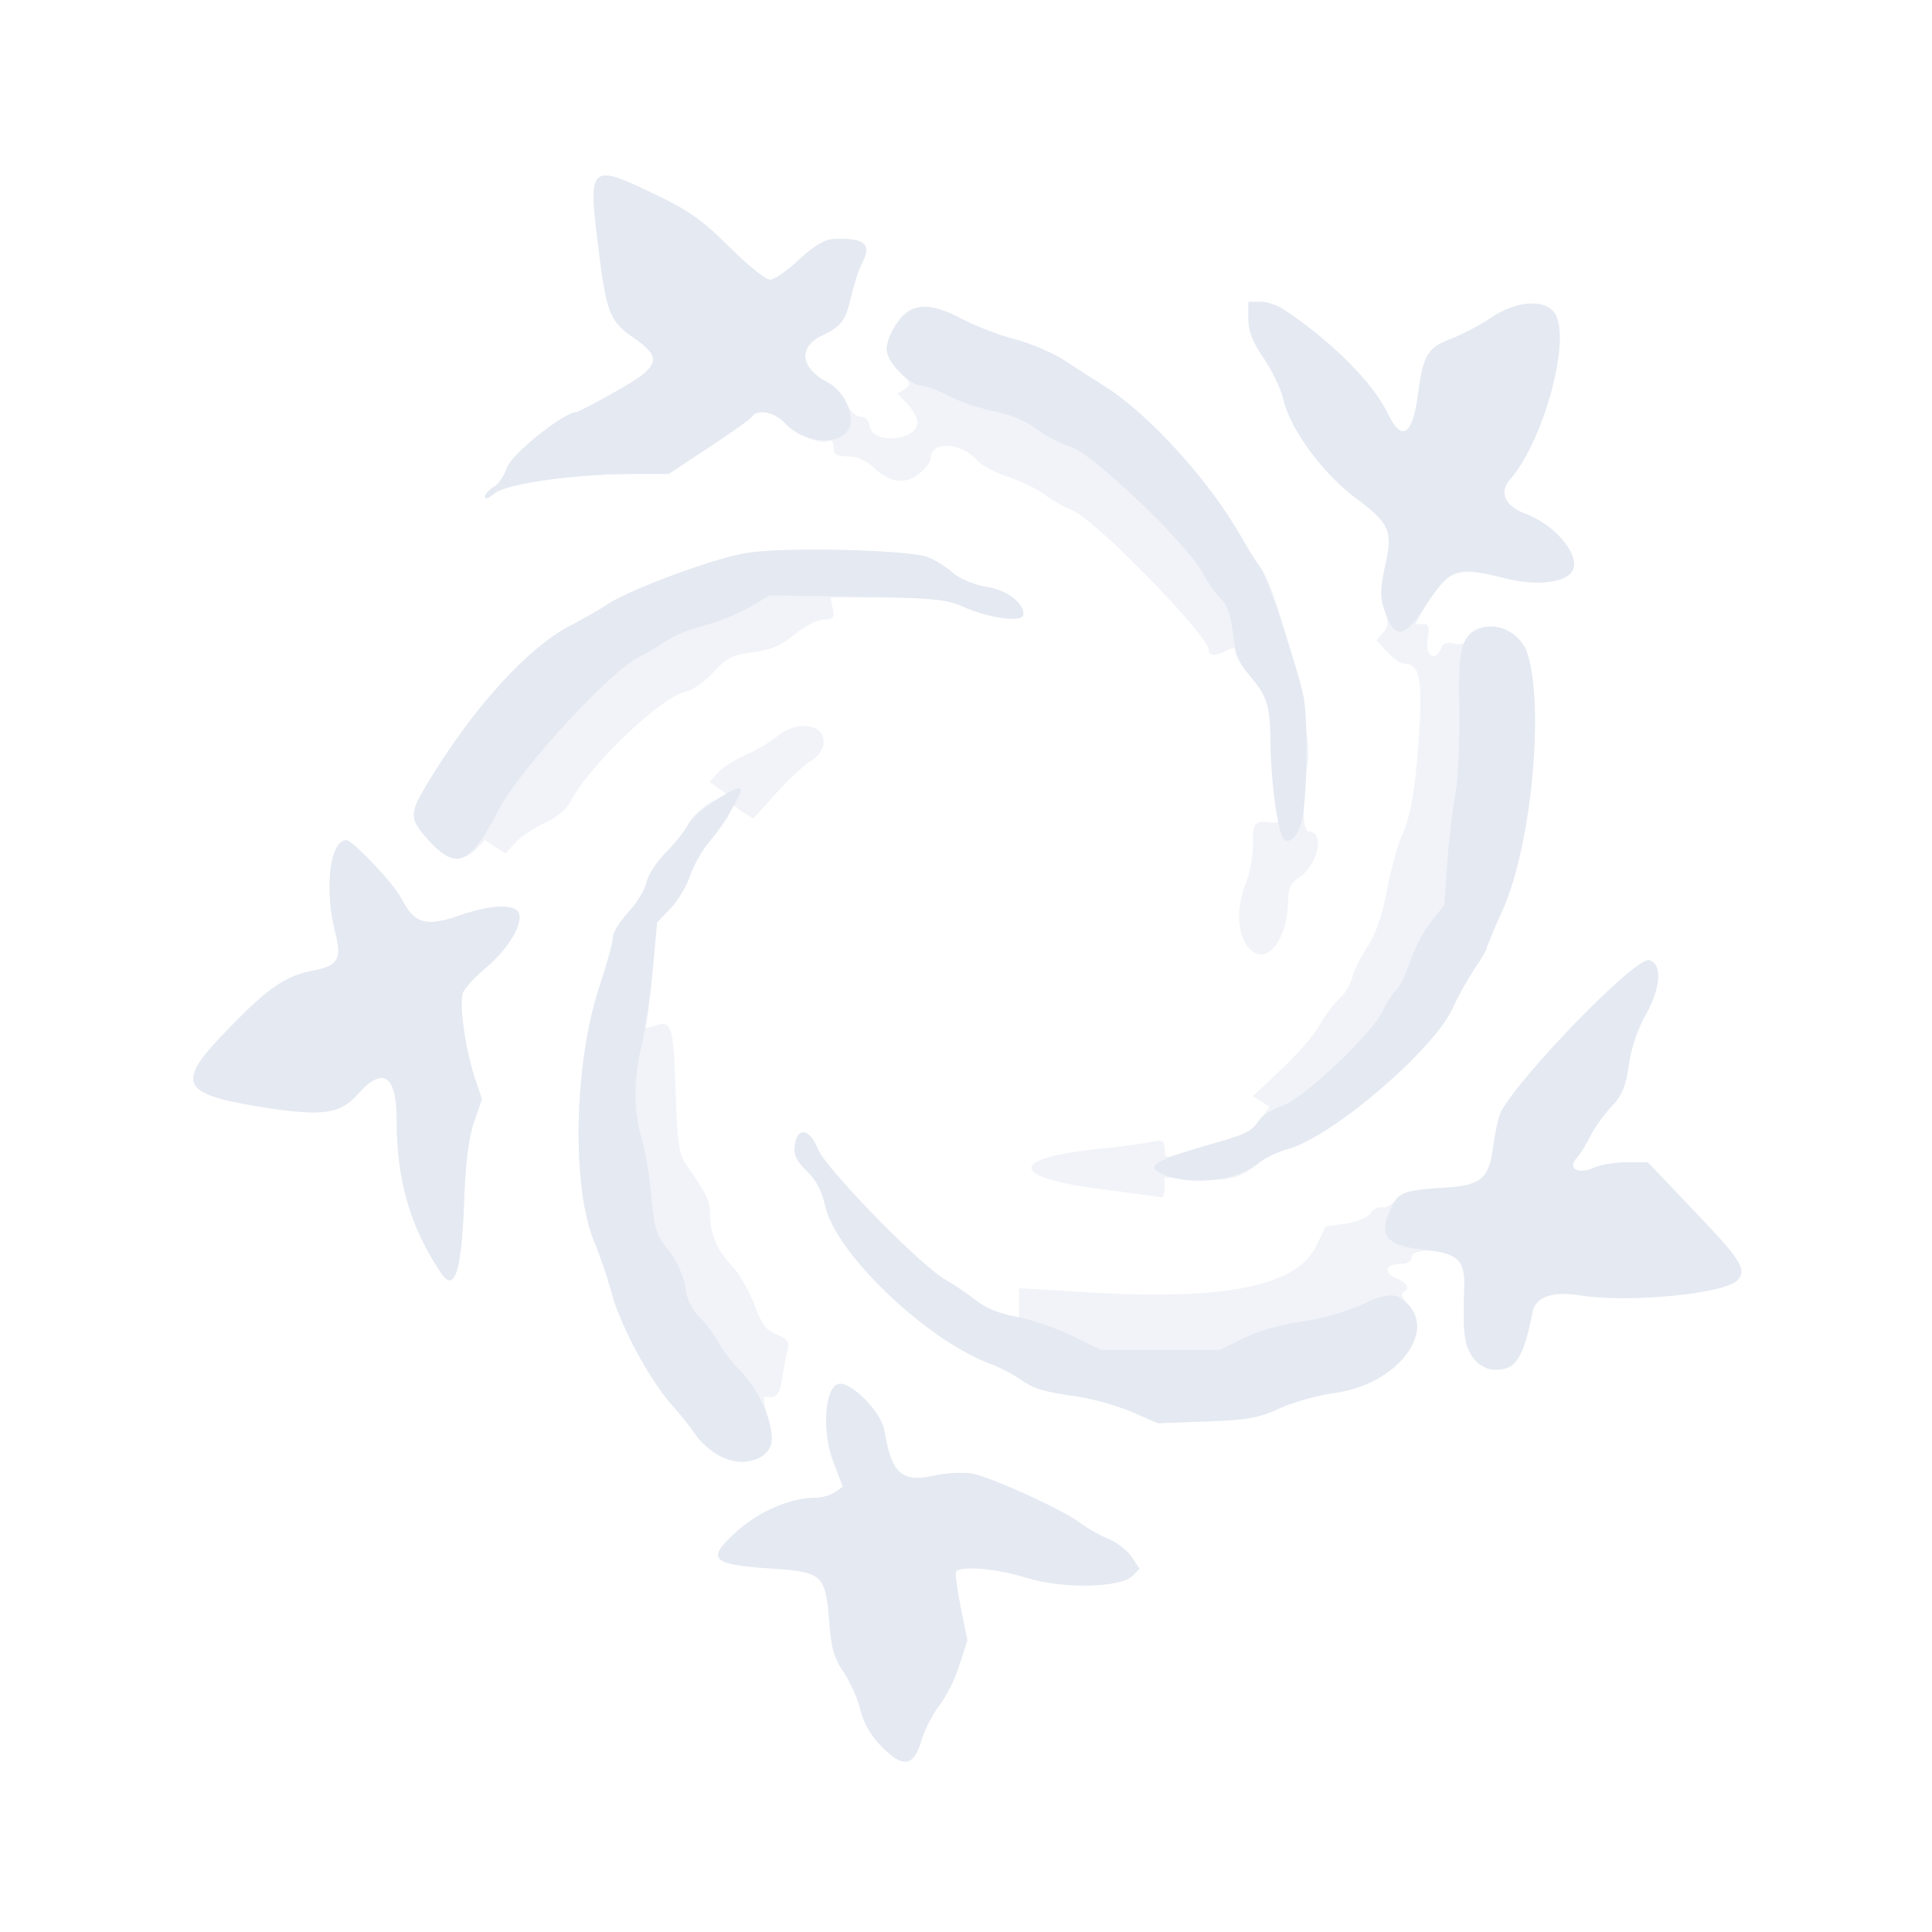
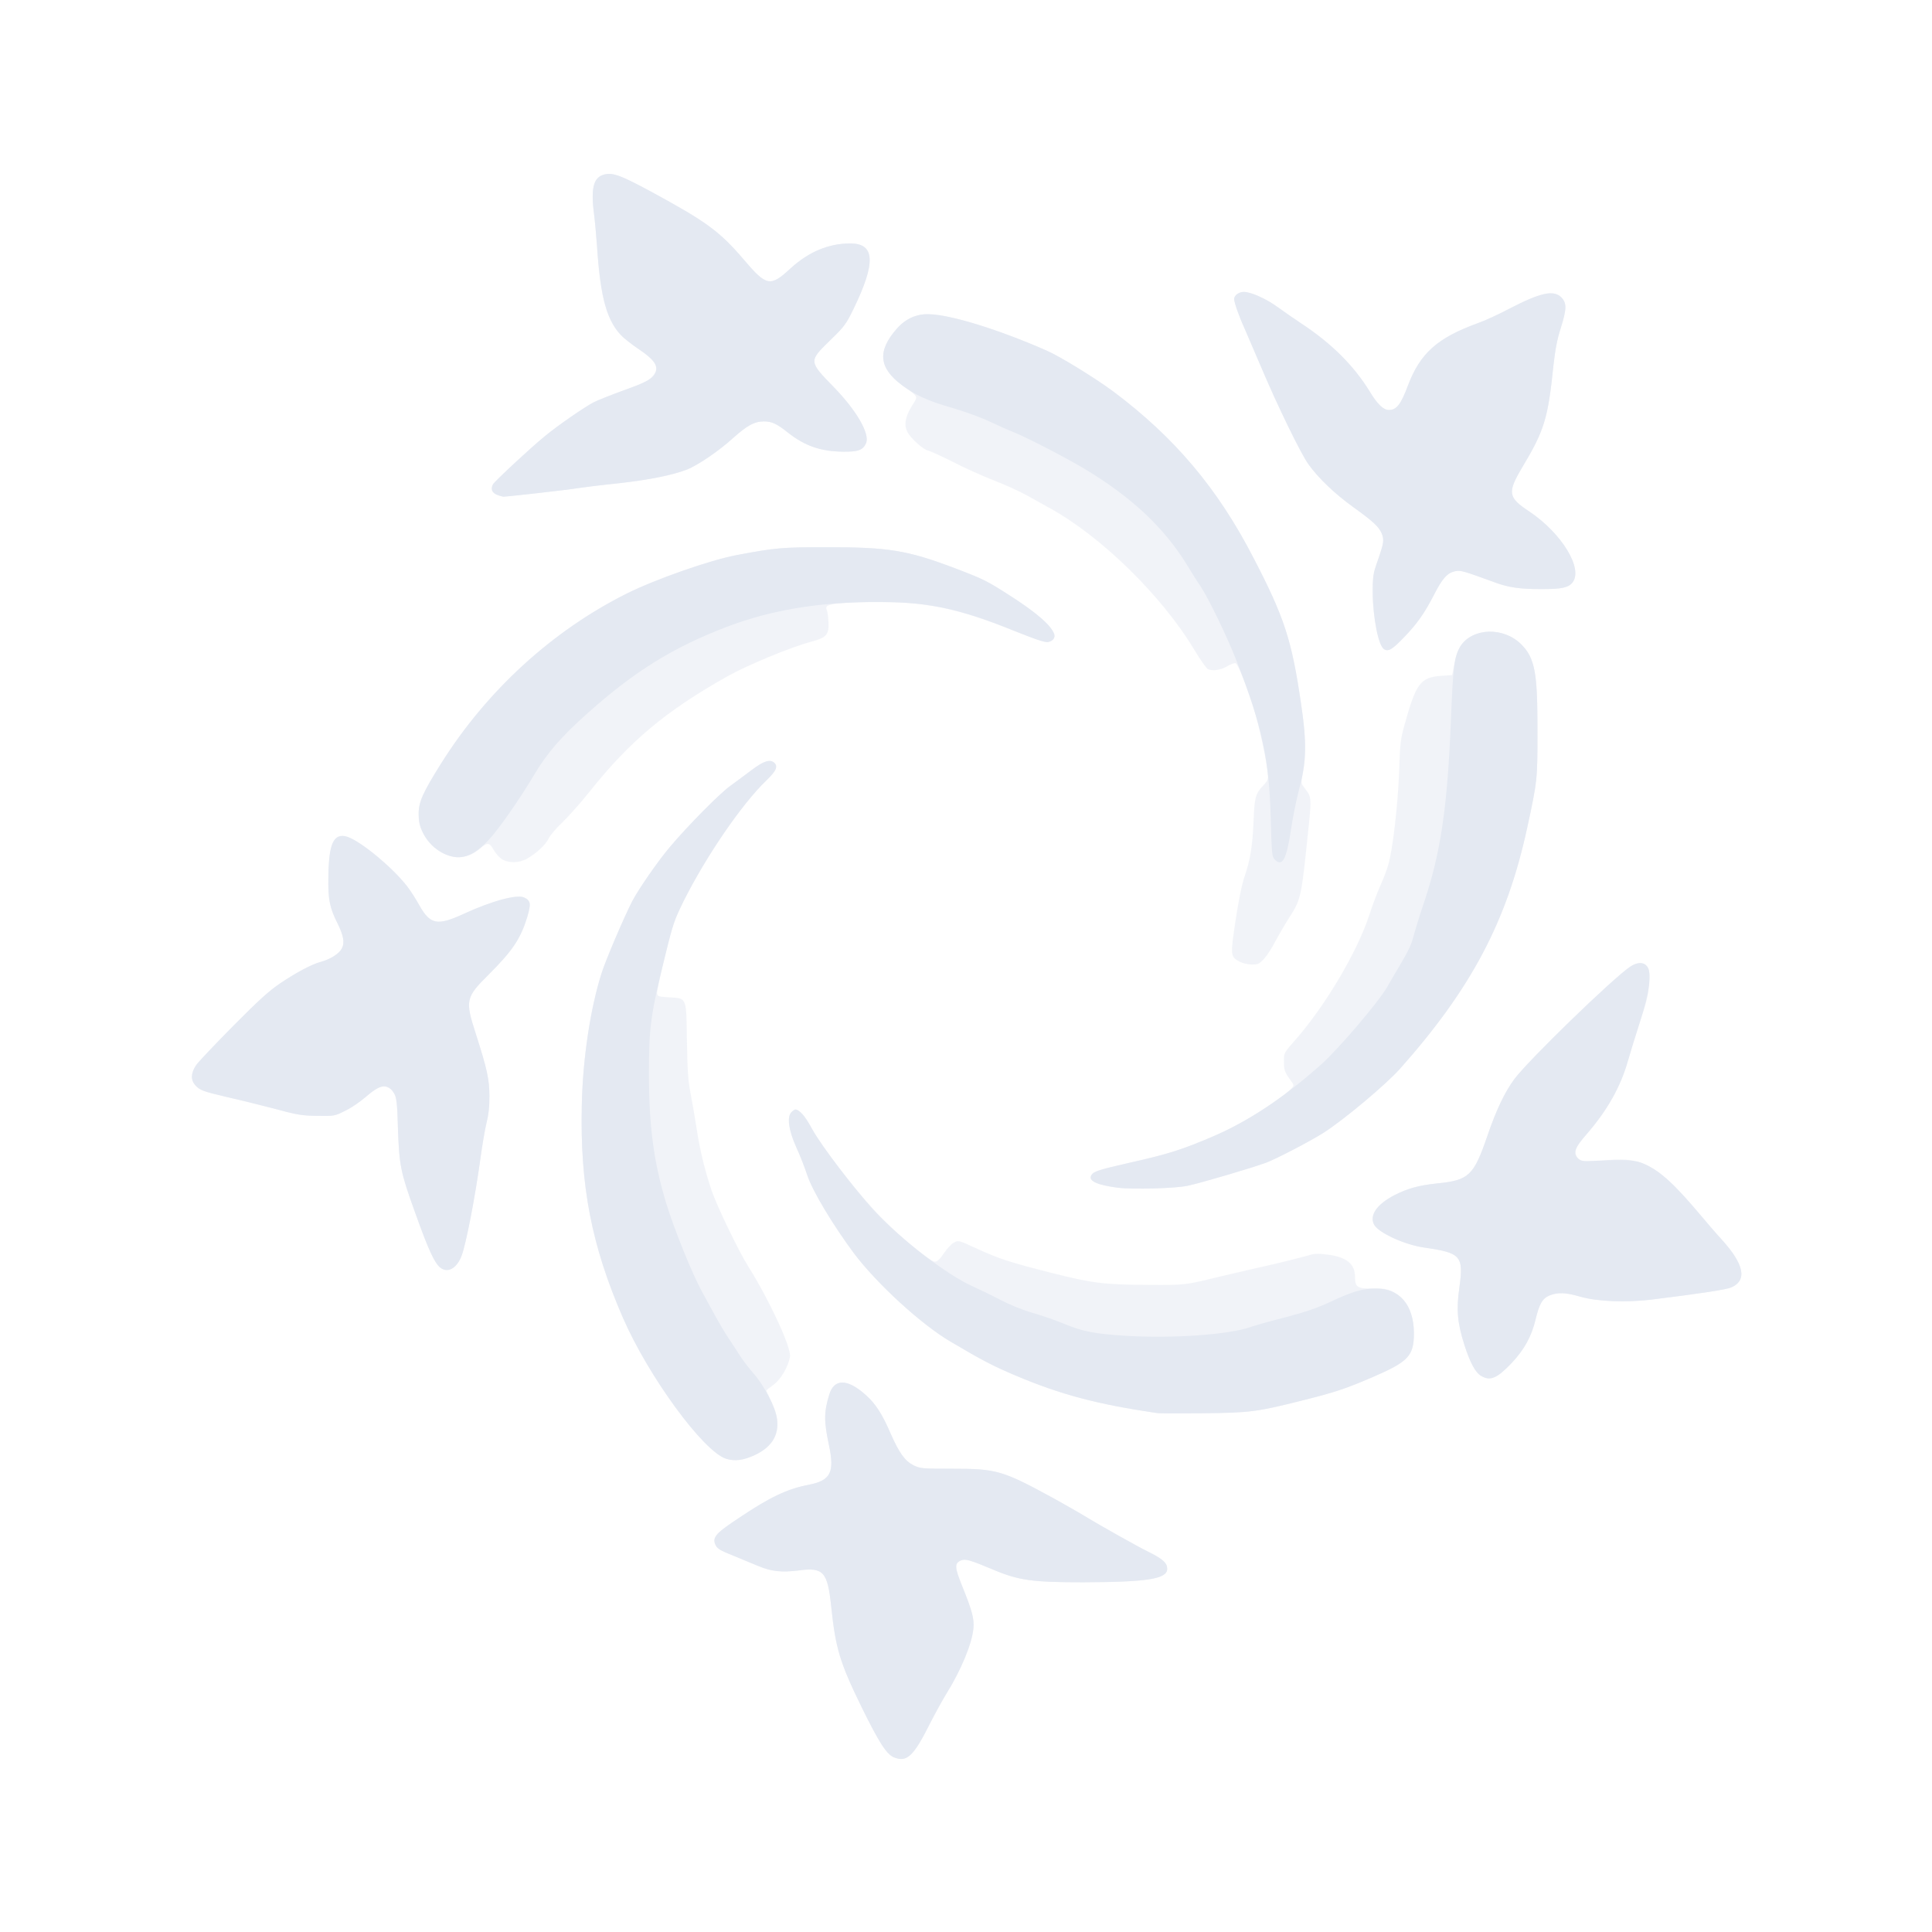
- <svg xmlns="http://www.w3.org/2000/svg" viewBox="126.1 139.6 437.8 437.8" width="320" height="320">
-   <path d="M325.8,535.3C323.4,532.9 321.8,529.9 321.1,527.2C320.6,524.8 318.9,521.0 317.4,518.7C315.1,515.3 314.4,513.0 314.0,506.7C313.1,496.3 312.5,495.8 300.5,495.0C287.2,494.1 286.1,492.9 293.0,486.7C298.2,482.0 305.3,479.0 311.0,479.0C312.4,479.0 314.4,478.4 315.4,477.7L317.1,476.5L314.9,470.7C312.3,463.9 313.0,453.8 316.2,453.2C319.0,452.7 325.9,459.7 326.5,463.8C328.1,473.5 330.4,475.6 337.7,474.0C340.3,473.4 344.2,473.2 346.3,473.5C350.6,474.3 367.4,481.9 371.1,484.9C372.5,485.9 375.2,487.5 377.2,488.3C379.2,489.1 381.6,491.0 382.6,492.5L384.3,495.1L382.7,496.7C380.0,499.4 366.9,499.7 358.6,497.1C351.9,495.0 343.5,494.3 342.7,495.8C342.5,496.2 343.0,499.8 343.8,503.9L345.3,511.3L343.5,516.9C342.6,519.9 340.5,524.0 339.0,526.0C337.5,527.9 335.6,531.5 334.9,534.0C333.1,540.0 330.7,540.3 325.8,535.3ZM288.5,469.1C286.8,468.1 284.7,466.2 283.8,464.8C282.9,463.4 280.4,460.2 278.2,457.8C272.9,451.6 266.5,439.6 264.6,432.2C263.7,428.9 262.0,423.9 260.9,421.3C255.6,409.0 256.1,380.9 261.9,363.3C263.6,358.2 265.0,353.1 265.0,352.0C265.0,350.9 266.6,348.4 268.5,346.3C270.4,344.3 272.2,341.3 272.6,339.6C272.9,338.0 274.9,334.9 276.9,332.9C278.9,330.9 281.3,327.9 282.2,326.1C283.1,324.4 285.5,322.3 287.4,321.3L291.0,319.7L288.9,318.2L286.9,316.8L288.7,314.8C289.7,313.6 292.5,311.8 295.0,310.7C297.5,309.6 300.8,307.7 302.3,306.4C307.2,302.3 314.1,304.0 312.5,309.0C312.2,310.1 310.9,311.5 309.7,312.1C308.5,312.8 305.1,315.9 302.1,319.2L296.8,325.1L294.4,323.6L292.1,322.0L291.5,323.8C291.2,324.7 289.4,327.3 287.5,329.5C285.6,331.6 283.4,335.5 282.5,337.9C281.7,340.4 279.6,343.8 278.0,345.5L275.0,348.6L274.0,359.9C273.4,366.2 272.7,371.6 272.4,372.1C272.1,372.6 273.0,372.6 274.3,372.1C278.3,370.6 278.7,371.8 279.2,386.6C279.6,398.6 279.9,401.2 281.6,403.5C286.2,410.1 287.0,411.7 287.0,414.7C287.0,419.1 288.6,423.0 292.0,426.5C293.6,428.1 295.8,432.0 297.0,435.1C298.6,439.6 299.7,441.1 302.1,442.0C304.7,443.1 305.1,443.7 304.5,445.9C304.1,447.3 303.6,450.2 303.3,452.2C302.8,455.7 302.0,456.5 299.6,456.1C299.1,456.0 299.1,456.9 299.4,458.2C301.4,464.9 301.3,467.7 298.9,469.4C295.8,471.5 292.2,471.4 288.5,469.1ZM382.5,459.5C379.2,458.1 373.5,456.5 369.9,456.0C362.2,454.9 360.4,454.3 356.9,451.9C355.5,450.9 352.4,449.3 349.9,448.4C335.4,442.7 315.3,423.3 313.1,412.8C312.3,409.4 311.0,406.9 308.9,404.9C306.7,402.8 305.9,401.3 306.2,399.3C306.7,394.9 309.5,395.2 311.4,399.9C313.1,404.4 335.3,427.0 340.5,429.7C342.1,430.6 345.1,432.6 347.0,434.1C348.9,435.7 352.0,437.2 353.8,437.6L357.0,438.2L357.0,434.9L357.0,431.5L371.7,432.4C403.5,434.4 420.0,431.1 424.4,421.9L426.5,417.5L430.9,416.9C433.3,416.6 435.8,415.6 436.6,414.6C437.2,413.6 438.5,413.0 439.4,413.2C440.2,413.4 441.5,412.6 442.3,411.5C443.5,409.9 445.4,409.4 451.9,409.0C461.9,408.2 463.5,407.0 464.5,399.2C464.9,396.1 465.7,392.7 466.2,391.6C470.7,383.2 496.6,356.6 499.7,357.2C502.8,357.8 502.5,363.3 499.1,369.4C497.2,372.7 495.7,377.1 495.2,380.9C494.5,385.7 493.7,387.8 491.3,390.3C489.6,392.1 487.4,395.1 486.5,397.0C485.5,398.9 484.1,401.3 483.2,402.2C481.2,404.6 484.0,405.8 487.6,404.1C489.0,403.5 492.2,403.0 494.8,403.0L499.5,403.0L509.7,413.7C520.8,425.3 522.1,427.4 519.7,429.8C516.6,432.8 494.7,434.9 484.0,433.1C477.9,432.1 474.1,433.5 473.4,436.8C471.3,447.6 469.5,450.3 464.7,449.8C459.4,449.3 457.6,445.6 457.8,435.1L458.0,426.1L455.8,424.5C452.8,422.5 446.0,422.5 446.0,424.5C446.0,425.4 445.1,426.0 443.6,426.0C440.1,426.0 439.4,427.8 442.4,429.2C445.1,430.4 445.7,431.5 444.0,432.5C443.5,432.8 443.9,433.9 445.0,435.0C451.7,441.7 442.3,453.3 428.8,455.2C424.9,455.7 419.2,457.3 416.1,458.7C411.4,460.9 408.7,461.4 399.5,461.7L388.5,462.1L382.5,459.5ZM225.8,427.7C219.0,417.4 216.0,407.0 216.0,393.4C216.0,383.3 212.9,381.1 207.3,387.4C203.3,392.0 199.4,392.6 186.3,390.6C166.6,387.5 165.6,385.2 178.2,372.4C186.8,363.5 191.0,360.6 197.3,359.5C202.6,358.5 203.6,356.8 202.2,351.4C199.5,341.4 200.8,330.0 204.6,330.0C206.0,330.0 215.5,340.0 217.1,343.3C220.0,348.9 222.5,349.7 230.1,347.1C237.7,344.5 242.8,344.4 243.7,346.6C244.6,349.1 241.1,354.8 236.2,358.9C233.8,360.9 231.5,363.4 231.0,364.5C230.1,367.0 231.4,376.7 233.6,383.6L235.3,388.7L233.6,393.6C232.4,396.8 231.6,402.7 231.3,411.0C230.7,428.2 229.1,432.9 225.8,427.7ZM375.8,409.1C355.4,406.5 354.4,402.3 373.6,400.1C379.6,399.5 385.7,398.7 387.2,398.3C389.6,397.9 390.0,398.1 390.0,400.0C390.0,401.6 390.4,402.0 391.5,401.6C392.4,401.3 395.6,400.3 398.8,399.5C407.7,397.0 409.6,396.1 411.8,393.1L413.8,390.4L411.9,389.2L410.0,388.0L416.6,381.8C420.2,378.4 424.0,374.0 425.0,372.1C426.1,370.1 428.0,367.5 429.3,366.2C430.7,365.0 432.1,362.8 432.5,361.2C432.8,359.7 434.5,356.4 436.1,353.9C438.0,350.9 439.4,346.7 440.4,341.3C441.2,336.9 442.8,331.1 444.0,328.4C445.5,325.0 446.5,320.0 447.2,312.0C448.7,294.2 448.2,290.0 444.3,290.0C443.5,290.0 441.8,288.8 440.4,287.3L438.0,284.7L439.5,283.0C440.7,281.6 440.8,280.7 439.9,278.0C439.0,275.5 439.0,273.2 440.0,268.3C441.7,259.7 441.1,258.2 433.5,252.6C426.0,247.1 418.4,236.8 416.9,230.0C416.4,227.8 414.4,223.6 412.5,220.8C410.0,217.2 409.0,214.7 409.0,211.9L409.0,208.0L411.8,208.0C413.3,208.0 415.7,208.8 417.1,209.8C427.9,217.0 437.3,226.4 440.6,233.4C443.8,240.0 446.3,238.2 447.5,228.5C448.6,220.1 449.7,218.3 454.9,216.4C457.4,215.4 461.5,213.3 464.0,211.6C470.1,207.5 476.8,207.3 478.7,211.1C481.9,217.6 475.6,239.9 468.3,248.2C465.7,251.1 467.1,254.3 471.7,256.0C479.0,258.7 484.8,266.2 482.1,269.4C480.1,271.8 473.7,272.3 467.0,270.6C456.1,267.8 453.2,269.0 448.4,278.1L446.9,281.0L448.6,281.0C449.9,281.0 450.1,281.7 449.6,284.5C448.9,288.2 451.4,289.8 452.7,286.4C453.1,285.4 454.0,285.0 455.5,285.4C457.0,285.8 458.0,285.5 458.4,284.5C460.3,279.5 469.8,281.3 472.0,287.1C476.2,298.7 473.2,331.1 466.6,345.8C464.6,350.2 463.0,354.1 463.0,354.4C463.0,354.8 461.7,357.0 460.1,359.3C458.6,361.6 456.4,365.5 455.3,368.0C451.1,377.4 427.8,397.4 417.8,400.0C415.5,400.7 412.3,402.3 410.7,403.6C407.0,406.7 404.3,407.3 396.5,406.8L390.0,406.4L390.0,408.7C390.0,410.0 389.7,411.0 389.2,410.9C388.8,410.8 382.8,410.0 375.8,409.1ZM408.4,353.5C406.4,350.4 406.4,344.7 408.4,339.8C409.3,337.7 410.0,333.8 410.0,331.0C410.0,325.9 410.3,325.5 414.4,326.0C415.9,326.1 416.1,325.8 415.5,324.3C415.1,323.3 414.6,317.8 414.3,312.0C413.7,298.4 413.6,298.0 409.5,293.0C407.6,290.7 406.0,288.2 406.0,287.4C406.0,286.3 405.6,286.2 404.1,287.0C401.6,288.3 400.0,288.3 400.0,286.9C400.0,283.7 374.5,257.5 369.2,255.3C367.2,254.5 364.2,252.8 362.6,251.5C360.9,250.3 357.2,248.5 354.4,247.6C351.5,246.7 348.4,245.0 347.4,243.8C343.7,239.7 337.0,239.5 337.0,243.5C337.0,244.2 335.8,245.8 334.3,247.0C331.1,249.5 327.7,249.0 323.9,245.4C322.3,243.9 320.2,243.0 318.2,243.0C315.6,243.0 315.0,242.6 315.0,240.9C315.0,239.8 314.5,239.2 314.0,239.5C312.3,240.5 306.5,238.2 304.0,235.5C301.6,232.9 297.6,232.2 296.5,234.0C296.1,234.6 291.7,237.7 286.7,241.0L277.6,247.0L268.5,247.0C255.4,247.1 240.4,249.3 238.0,251.5C236.9,252.5 236.0,252.8 236.0,252.2C236.0,251.6 236.9,250.6 237.9,250.0C239.0,249.5 240.3,247.5 241.0,245.6C241.9,242.6 253.9,233.0 256.7,233.0C257.0,233.0 261.1,230.9 265.7,228.3C275.8,222.6 276.4,220.7 269.5,216.0C264.4,212.5 263.5,210.3 261.8,196.5C259.3,176.8 259.6,176.5 274.4,183.6C282.2,187.3 285.4,189.6 291.4,195.6C295.5,199.7 299.6,203.0 300.6,203.0C301.5,203.0 304.5,201.0 307.1,198.5C310.2,195.6 312.9,193.9 314.7,193.8C321.9,193.4 323.7,194.8 321.5,199.1C320.7,200.6 319.6,204.0 319.0,206.6C317.7,212.3 316.8,213.5 312.4,215.6C306.8,218.3 307.4,223.1 313.9,226.4C315.4,227.2 317.3,229.3 318.0,231.0C318.7,232.8 320.0,234.0 321.1,234.0C322.2,234.0 323.0,234.9 323.2,236.2C323.8,240.4 334.0,239.5 334.0,235.3C334.0,234.4 333.0,232.5 331.8,231.2L329.5,228.8L331.2,227.7C332.6,226.7 332.5,226.3 329.9,223.9C326.4,220.6 326.2,217.5 329.3,212.9C332.4,208.2 336.7,207.9 344.1,211.9C347.2,213.5 352.6,215.6 356.1,216.5C359.6,217.4 364.8,219.6 367.5,221.4C370.2,223.2 374.3,225.8 376.5,227.2C386.5,233.5 400.3,248.7 407.5,261.5C409.1,264.4 411.1,267.4 411.7,268.2C415.9,273.2 423.8,305.9 422.4,312.8C421.1,319.8 421.2,328.0 422.6,328.0C426.4,328.0 424.8,335.6 420.4,338.5C418.7,339.6 418.0,341.0 418.0,343.3C418.0,353.4 412.3,359.5 408.4,353.5ZM223.5,330.3C218.8,325.2 218.8,324.1 222.8,317.4C233.2,300.1 245.7,286.3 255.5,281.3C258.2,279.9 261.7,277.9 263.2,276.9C267.9,273.5 288.1,266.0 295.4,264.9C304.0,263.5 332.3,264.2 336.4,265.9C338.0,266.5 340.6,268.1 342.1,269.5C343.7,270.8 347.0,272.2 349.6,272.6C354.2,273.3 358.0,276.1 358.0,278.8C358.0,280.8 350.5,279.8 344.3,277.0C340.5,275.3 337.6,275.0 327.0,275.0L314.3,275.0L314.8,277.5C315.2,279.6 314.9,280.0 312.7,280.0C311.3,280.0 308.4,281.5 306.1,283.4C303.1,285.9 300.8,286.9 296.7,287.4C292.0,288.0 290.7,288.7 287.8,291.9C285.9,294.0 283.0,296.1 281.3,296.4C275.8,297.6 259.5,313.2 255.4,321.2C254.5,323.0 252.2,324.9 249.7,326.0C247.3,327.1 244.4,329.0 243.0,330.4L240.7,333.0L238.3,331.5L236.0,330.0L234.0,332.0C230.9,335.1 227.4,334.5 223.5,330.3Z" fill="#e4e9f2" fill-opacity="0.5" fill-rule="evenodd" />
-   <path d="M325.8,535.3C323.4,532.9 321.8,529.9 321.1,527.2C320.6,524.8 318.9,521.0 317.4,518.7C315.1,515.3 314.4,513.0 314.0,506.7C313.1,496.3 312.5,495.8 300.5,495.0C287.2,494.1 286.1,492.9 293.0,486.7C298.2,482.0 305.3,479.0 311.0,479.0C312.4,479.0 314.4,478.4 315.4,477.7L317.1,476.5L314.9,470.7C312.3,463.9 313.0,453.8 316.2,453.2C319.0,452.7 325.9,459.7 326.5,463.8C328.1,473.5 330.4,475.6 337.7,474.0C340.3,473.4 344.2,473.2 346.3,473.5C350.6,474.3 367.4,481.9 371.1,484.9C372.5,485.9 375.2,487.5 377.2,488.3C379.2,489.1 381.6,491.0 382.6,492.5L384.3,495.1L382.7,496.7C380.0,499.4 366.9,499.7 358.6,497.1C351.9,495.0 343.5,494.3 342.7,495.8C342.5,496.2 343.0,499.8 343.8,503.9L345.3,511.3L343.5,516.9C342.6,519.9 340.5,524.0 339.0,526.0C337.5,527.9 335.6,531.5 334.9,534.0C333.1,540.0 330.7,540.3 325.8,535.3ZM288.5,469.1C286.8,468.1 284.7,466.2 283.8,464.8C282.9,463.4 280.4,460.2 278.2,457.8C272.9,451.6 266.5,439.6 264.6,432.2C263.7,428.9 262.0,423.9 260.9,421.3C255.6,409.0 256.1,380.9 261.9,363.3C263.6,358.2 265.0,353.1 265.0,352.0C265.0,350.9 266.6,348.4 268.5,346.3C270.4,344.3 272.2,341.3 272.6,339.6C272.9,338.0 274.9,334.9 276.9,332.9C278.9,330.9 281.3,327.9 282.2,326.2C283.6,323.5 294.0,316.8 294.0,318.5C294.0,319.9 289.8,326.8 287.1,330.0C285.4,331.9 283.3,335.5 282.5,338.0C281.7,340.4 279.6,343.8 278.0,345.5L275.0,348.6L274.0,359.1C273.5,364.8 272.4,372.4 271.6,376.0C269.6,384.2 269.6,391.3 271.5,397.6C272.3,400.3 273.2,405.4 273.5,409.0C274.4,418.4 274.6,419.3 277.9,423.3C279.6,425.5 281.0,428.8 281.4,431.4C281.8,434.2 283.0,436.6 284.6,438.1C286.0,439.4 287.9,441.9 288.7,443.5C289.5,445.1 291.9,448.3 294.1,450.5C297.9,454.5 301.0,461.2 301.0,465.6C301.0,470.5 294.0,472.5 288.5,469.1ZM382.5,459.5C379.2,458.1 373.5,456.5 369.9,456.0C362.2,454.9 360.4,454.3 356.9,451.9C355.5,450.9 352.4,449.3 349.9,448.4C335.4,442.7 315.3,423.3 313.1,412.8C312.3,409.4 311.0,406.9 308.9,404.9C306.7,402.8 305.9,401.3 306.2,399.3C306.7,394.9 309.5,395.2 311.4,399.9C313.1,404.4 335.3,427.0 340.5,429.7C342.1,430.6 345.1,432.6 347.0,434.1C349.4,436.0 352.6,437.3 356.5,438.0C359.8,438.6 365.4,440.5 369.0,442.3L375.5,445.5L389.0,445.5L402.5,445.5L408.0,442.8C411.3,441.2 416.6,439.7 421.1,439.1C425.2,438.5 431.1,436.9 434.1,435.5C440.6,432.5 442.4,432.4 445.0,435.0C451.7,441.7 442.3,453.3 428.8,455.2C424.9,455.7 419.2,457.3 416.1,458.7C411.4,460.9 408.7,461.4 399.5,461.7L388.5,462.1L382.5,459.5ZM460.1,447.4C457.9,444.6 457.6,442.3 457.9,432.3C458.2,425.0 456.8,423.6 448.1,422.7C440.0,421.8 438.3,419.3 441.5,413.0C443.2,409.7 444.5,409.3 453.7,408.7C461.7,408.3 463.6,406.7 464.5,399.2C464.9,396.1 465.7,392.7 466.2,391.6C470.7,383.2 496.6,356.6 499.7,357.2C502.8,357.8 502.5,363.3 499.1,369.4C497.2,372.7 495.7,377.1 495.2,380.9C494.5,385.7 493.7,387.8 491.3,390.3C489.6,392.1 487.4,395.1 486.5,397.0C485.5,398.9 484.1,401.3 483.2,402.2C481.2,404.6 484.0,405.8 487.6,404.1C489.0,403.5 492.2,403.0 494.8,403.0L499.5,403.0L509.7,413.7C520.8,425.3 522.1,427.4 519.7,429.8C516.6,432.8 494.7,434.9 484.0,433.1C477.9,432.1 474.1,433.5 473.4,436.8C471.3,447.3 469.6,450.0 465.0,450.0C463.1,450.0 461.4,449.1 460.1,447.4ZM225.8,427.7C219.0,417.4 216.0,407.0 216.0,393.4C216.0,383.3 212.9,381.1 207.3,387.4C203.3,392.0 199.4,392.6 186.3,390.6C166.6,387.5 165.6,385.2 178.2,372.4C186.8,363.5 191.0,360.6 197.3,359.5C202.6,358.5 203.6,356.8 202.2,351.4C199.5,341.4 200.8,330.0 204.6,330.0C206.0,330.0 215.5,340.0 217.1,343.3C220.0,348.9 222.5,349.7 230.1,347.1C237.7,344.5 242.8,344.4 243.7,346.6C244.6,349.1 241.1,354.8 236.2,358.9C233.8,360.9 231.5,363.4 231.0,364.5C230.1,367.0 231.4,376.7 233.6,383.6L235.3,388.7L233.6,393.6C232.4,396.8 231.6,402.7 231.3,411.0C230.7,428.2 229.1,432.9 225.8,427.7ZM389.6,405.7C385.7,404.0 387.4,402.8 398.0,399.6C409.3,396.4 409.6,396.2 411.3,393.6C412.1,392.4 414.5,390.9 416.6,390.2C421.2,388.9 437.6,373.3 439.6,368.4C440.3,366.7 441.6,364.8 442.4,364.1C443.2,363.4 444.6,360.5 445.6,357.7C446.5,354.8 448.6,350.7 450.3,348.6L453.4,344.7L454.1,334.6C454.5,329.0 455.4,322.0 456.0,319.0C456.5,316.0 456.9,307.7 456.8,300.5C456.5,286.4 457.2,283.6 461.6,282.0C465.4,280.5 470.4,283.0 472.0,287.1C476.2,298.7 473.2,331.1 466.6,345.8C464.6,350.2 463.0,354.1 463.0,354.4C463.0,354.8 461.7,357.0 460.1,359.3C458.6,361.6 456.4,365.5 455.3,368.0C451.1,377.4 427.8,397.4 417.8,400.0C415.4,400.7 412.6,402.0 411.5,403.0C406.8,407.1 396.2,408.5 389.6,405.7ZM223.5,330.3C218.8,325.2 218.8,324.1 222.8,317.4C233.2,300.1 245.7,286.3 255.5,281.3C258.2,279.9 261.7,277.9 263.2,276.9C267.9,273.5 288.1,266.0 295.4,264.9C304.0,263.5 332.3,264.2 336.4,265.9C338.0,266.5 340.6,268.1 342.1,269.5C343.7,270.8 347.0,272.2 349.6,272.6C354.2,273.3 358.0,276.1 358.0,278.8C358.0,280.7 350.6,279.8 344.4,277.1C340.6,275.4 337.3,275.1 320.2,274.8L300.5,274.5L296.0,277.2C293.5,278.6 288.8,280.5 285.5,281.4C282.3,282.2 278.5,283.8 277.1,284.8C275.6,285.8 272.9,287.5 271.0,288.4C264.2,291.8 244.0,313.8 239.1,323.1C232.7,335.5 229.6,336.9 223.5,330.3ZM416.5,328.8C415.2,325.0 414.0,314.6 414.0,307.8C414.0,299.4 413.3,297.4 409.0,292.3C406.9,290.0 406.0,287.6 405.5,283.2C405.0,279.0 404.2,276.6 402.8,275.3C401.7,274.3 399.9,271.8 398.8,269.7C395.5,263.2 373.7,242.3 368.7,240.8C366.4,240.2 362.9,238.3 361.0,236.8C358.8,235.1 355.1,233.6 351.5,232.8C348.2,232.2 343.5,230.6 341.1,229.3C338.7,228.0 335.9,227.0 335.0,227.0C332.3,227.0 327.0,221.5 327.0,218.7C327.0,217.4 328.0,214.8 329.3,212.9C332.4,208.2 336.7,207.9 344.1,211.9C347.2,213.5 352.6,215.6 356.1,216.5C359.6,217.4 364.8,219.6 367.5,221.4C370.2,223.2 374.3,225.8 376.5,227.2C386.5,233.5 400.3,248.7 407.5,261.5C409.1,264.4 411.1,267.4 411.7,268.2C413.2,269.9 420.4,291.8 421.5,297.5C422.6,303.5 422.3,321.3 421.0,325.9C420.0,329.9 417.4,331.5 416.5,328.8ZM440.5,279.6C438.7,275.3 438.7,273.7 440.1,267.2C441.8,260.1 440.9,258.1 433.5,252.6C426.0,247.1 418.4,236.8 416.9,230.0C416.4,227.8 414.4,223.6 412.5,220.8C410.0,217.2 409.0,214.7 409.0,211.9L409.0,208.0L411.8,208.0C413.3,208.0 415.7,208.8 417.1,209.8C427.9,217.0 437.3,226.4 440.6,233.4C443.8,240.0 446.3,238.2 447.5,228.5C448.6,220.1 449.7,218.3 454.9,216.4C457.4,215.4 461.5,213.3 464.0,211.6C470.1,207.5 476.8,207.3 478.7,211.1C481.9,217.6 475.6,239.9 468.3,248.2C465.7,251.1 467.1,254.3 471.7,256.0C479.0,258.7 484.8,266.2 482.1,269.4C480.1,271.8 473.7,272.3 467.0,270.6C455.9,267.7 454.9,268.1 448.6,277.7C444.6,283.8 442.4,284.3 440.5,279.6ZM236.0,252.2C236.0,251.6 236.9,250.6 237.9,250.0C239.0,249.5 240.3,247.5 241.0,245.6C241.9,242.6 253.9,233.0 256.7,233.0C257.0,233.0 261.1,230.9 265.7,228.3C275.8,222.6 276.4,220.7 269.5,216.0C264.4,212.5 263.5,210.3 261.8,196.5C259.3,176.8 259.6,176.5 274.4,183.6C282.2,187.3 285.4,189.6 291.4,195.6C295.5,199.7 299.6,203.0 300.6,203.0C301.5,203.0 304.5,201.0 307.1,198.5C310.2,195.6 312.9,193.9 314.7,193.8C321.9,193.4 323.7,194.8 321.5,199.1C320.7,200.6 319.6,204.0 319.0,206.6C317.7,212.3 316.8,213.5 312.4,215.6C306.8,218.3 307.4,223.1 313.9,226.4C316.9,228.0 319.4,232.7 318.8,235.7C317.8,240.7 308.8,240.6 304.0,235.5C301.6,232.9 297.6,232.2 296.5,234.0C296.1,234.6 291.7,237.7 286.7,241.0L277.6,247.0L268.5,247.0C255.4,247.1 240.4,249.3 238.0,251.5C236.9,252.5 236.0,252.8 236.0,252.2Z" fill="#e4e9f2" fill-rule="evenodd" />
+ <svg xmlns="http://www.w3.org/2000/svg" viewBox="8.70 0.86 84.91 84.91" width="320" height="320">
+   <path d="M47.98,78.09C47.66,77.95 47.33,77.44 46.56,75.87C45.61,73.93 45.42,73.29 45.23,71.45C45.07,69.94 44.89,69.73 43.80,69.88C43.06,69.97 42.62,69.93 42.04,69.69C41.79,69.59 41.31,69.39 40.97,69.25C40.31,68.99 40.12,68.84 40.12,68.58C40.12,68.31 40.24,68.19 41.18,67.57C42.52,66.67 43.29,66.30 44.22,66.12C45.21,65.93 45.39,65.58 45.13,64.36C44.91,63.32 44.91,62.93 45.14,62.17C45.35,61.44 45.94,61.44 46.75,62.17C47.18,62.55 47.48,63.02 47.84,63.86C48.22,64.72 48.47,65.07 48.85,65.26C49.14,65.40 49.21,65.41 50.53,65.41C52.52,65.41 52.75,65.48 55.06,66.74C55.45,66.96 56.04,67.29 56.37,67.49C57.14,67.96 58.91,68.95 59.16,69.05C59.53,69.21 59.94,69.52 59.97,69.66C60.12,70.24 59.40,70.39 56.31,70.40C54.07,70.40 53.47,70.32 52.34,69.84C51.35,69.43 51.12,69.36 50.96,69.43C50.64,69.57 50.65,69.73 50.99,70.57C51.43,71.66 51.52,72.02 51.48,72.43C51.42,73.09 50.94,74.26 50.29,75.30C50.10,75.61 49.79,76.18 49.59,76.57C48.85,78.05 48.56,78.33 47.98,78.09ZM40.61,64.97C39.61,64.65 37.20,61.35 36.08,58.78C34.70,55.61 34.19,52.98 34.27,49.44C34.31,47.39 34.65,45.16 35.14,43.63C35.31,43.08 36.11,41.21 36.47,40.50C36.73,39.99 37.58,38.75 38.13,38.10C38.90,37.18 40.35,35.71 40.81,35.39C41.03,35.23 41.45,34.92 41.74,34.70C42.28,34.29 42.52,34.22 42.71,34.41C42.89,34.59 42.82,34.74 42.37,35.17C41.31,36.19 39.74,38.47 38.74,40.47C38.34,41.28 38.28,41.45 37.93,42.84C37.73,43.67 37.57,44.41 37.58,44.50C37.59,44.65 37.62,44.66 38.07,44.69C38.90,44.74 38.86,44.65 38.89,46.58C38.91,47.90 38.94,48.35 39.05,48.91C39.12,49.28 39.24,49.97 39.31,50.42C39.45,51.35 39.65,52.20 39.96,53.14C40.18,53.81 41.17,55.87 41.61,56.56C42.53,58.03 43.48,60.09 43.42,60.48C43.35,60.92 43.01,61.50 42.68,61.73C42.51,61.85 42.38,61.96 42.38,61.97C42.38,61.98 42.47,62.20 42.60,62.45C43.12,63.55 42.88,64.34 41.87,64.81C41.37,65.04 41.00,65.09 40.61,64.97ZM59.53,62.96C56.89,62.57 55.32,62.15 53.35,61.32C52.31,60.88 51.86,60.64 50.47,59.82C49.18,59.06 47.24,57.28 46.23,55.94C45.31,54.70 44.41,53.21 44.18,52.51C44.07,52.18 43.86,51.63 43.70,51.29C43.27,50.35 43.26,49.69 43.68,49.69C43.91,49.69 44.02,49.82 44.41,50.51C44.91,51.41 46.48,53.41 47.44,54.38C48.39,55.34 49.57,56.31 49.79,56.31C49.89,56.31 50.00,56.21 50.17,55.96C50.30,55.76 50.50,55.54 50.61,55.48C50.82,55.36 50.82,55.36 51.64,55.74C52.65,56.20 53.06,56.33 54.94,56.81C56.74,57.26 57.20,57.32 59.20,57.33C60.78,57.34 60.78,57.34 62.25,56.98C63.06,56.79 64.17,56.53 64.72,56.41C65.27,56.28 65.90,56.12 66.11,56.06C66.46,55.95 66.57,55.94 67.05,56.00C67.87,56.10 68.25,56.41 68.25,56.96C68.25,57.43 68.35,57.50 69.03,57.49C69.51,57.48 69.66,57.51 69.90,57.62C70.49,57.91 70.83,58.56 70.84,59.44C70.84,60.45 70.61,60.70 69.01,61.39C67.84,61.89 67.41,62.04 65.93,62.41C63.94,62.91 63.64,62.95 61.56,62.97C60.55,62.98 59.63,62.98 59.53,62.96ZM73.78,61.32C73.54,61.17 73.31,60.75 73.06,59.97C72.75,59.00 72.70,58.41 72.84,57.44C73.03,56.06 72.91,55.92 71.30,55.69C70.44,55.57 69.28,55.04 69.09,54.68C68.88,54.27 69.21,53.79 69.98,53.39C70.57,53.09 71.03,52.96 71.87,52.87C73.26,52.73 73.47,52.53 74.07,50.78C74.46,49.64 74.83,48.86 75.26,48.28C75.88,47.45 79.56,43.88 80.34,43.35C80.63,43.15 80.89,43.14 81.07,43.32C81.19,43.44 81.20,43.50 81.17,44.05C81.15,44.57 81.09,44.81 80.79,45.72C80.60,46.30 80.36,47.09 80.25,47.47C79.92,48.63 79.35,49.64 78.40,50.75C77.98,51.23 77.91,51.37 77.96,51.59C78.04,51.89 78.33,51.97 79.05,51.88C80.85,51.64 81.54,52.01 83.45,54.28C83.71,54.59 84.12,55.07 84.37,55.34C85.35,56.42 85.50,57.13 84.79,57.44C84.55,57.54 83.51,57.70 81.25,57.98C80.13,58.11 78.90,58.06 78.16,57.85C77.51,57.66 77.17,57.65 76.81,57.79C76.49,57.92 76.35,58.16 76.19,58.84C76.01,59.59 75.70,60.16 75.14,60.76C74.48,61.45 74.19,61.57 73.78,61.32ZM28.05,56.57C27.80,56.37 27.54,55.81 26.98,54.25C26.30,52.38 26.25,52.10 26.19,50.47C26.15,49.08 26.09,48.84 25.82,48.69C25.50,48.52 25.34,48.59 24.55,49.24C24.37,49.40 24.04,49.61 23.81,49.71C23.42,49.90 23.37,49.91 22.66,49.90C21.96,49.89 21.81,49.87 20.66,49.56C19.97,49.38 19.07,49.16 18.66,49.07C17.63,48.83 17.47,48.77 17.28,48.55C17.07,48.31 17.09,48.01 17.33,47.66C17.42,47.53 18.14,46.77 18.93,45.97C20.07,44.82 20.51,44.42 21.01,44.08C21.74,43.59 22.40,43.24 22.81,43.13C23.22,43.02 23.61,42.77 23.72,42.55C23.86,42.29 23.80,41.98 23.53,41.43C23.17,40.72 23.10,40.36 23.14,39.25C23.19,37.93 23.31,37.62 23.81,37.62C24.29,37.62 25.85,38.85 26.59,39.81C26.74,40.00 26.98,40.38 27.13,40.65C27.61,41.50 27.92,41.56 29.09,41.02C29.89,40.65 30.89,40.32 31.35,40.27C31.62,40.24 31.69,40.26 31.84,40.39C32.02,40.54 32.02,40.55 31.95,40.86C31.71,41.91 31.28,42.59 30.15,43.71C29.17,44.69 29.14,44.84 29.60,46.26C30.12,47.89 30.20,48.27 30.21,49.03C30.21,49.53 30.17,49.87 30.07,50.26C30.00,50.56 29.89,51.22 29.82,51.73C29.59,53.42 29.19,55.50 28.99,56.04C28.78,56.60 28.38,56.83 28.05,56.57ZM57.82,53.06C56.94,52.95 56.55,52.76 56.68,52.51C56.77,52.34 56.95,52.28 58.44,51.94C60.10,51.56 60.75,51.36 62.07,50.79C63.15,50.32 64.63,49.43 65.28,48.86C65.59,48.58 65.59,48.58 65.47,48.41C65.14,47.95 65.13,47.90 65.13,47.52C65.12,47.14 65.12,47.14 65.65,46.54C66.96,45.04 68.35,42.69 68.87,41.10C69.02,40.65 69.24,40.05 69.38,39.75C69.51,39.46 69.66,39.06 69.71,38.88C69.91,38.22 70.13,36.27 70.19,34.81C70.23,33.52 70.25,33.35 70.43,32.71C70.94,30.87 71.13,30.63 72.06,30.56L72.52,30.53L72.60,30.12C72.74,29.35 72.97,29.01 73.46,28.78C74.40,28.34 75.62,28.85 75.99,29.84C76.23,30.46 76.27,31.00 76.27,33.00C76.27,35.12 76.27,35.16 75.81,37.28C74.92,41.36 73.36,44.31 70.22,47.84C69.59,48.54 67.78,50.06 66.86,50.65C66.29,51.01 64.80,51.79 64.34,51.96C63.78,52.17 61.48,52.85 60.91,52.97C60.38,53.09 58.48,53.14 57.82,53.06ZM63.19,43.13C62.77,42.91 62.77,42.86 63.00,41.33C63.13,40.47 63.27,39.77 63.38,39.44C63.65,38.65 63.74,38.08 63.79,37.03C63.83,35.92 63.87,35.75 64.21,35.39C64.46,35.12 64.46,35.12 64.38,34.55C64.29,33.88 63.88,32.13 63.69,31.59C63.40,30.75 63.09,30.05 63.01,30.01C62.96,29.99 62.78,30.05 62.62,30.15C62.34,30.31 62.00,30.36 61.79,30.27C61.73,30.25 61.46,29.87 61.19,29.42C59.76,27.03 57.05,24.39 54.78,23.16C54.54,23.03 54.10,22.78 53.81,22.62C53.52,22.46 52.87,22.16 52.37,21.97C51.88,21.78 51.06,21.41 50.56,21.15C50.06,20.90 49.58,20.68 49.48,20.66C49.28,20.62 48.72,20.12 48.59,19.86C48.42,19.55 48.48,19.20 48.76,18.73C49.06,18.23 49.11,18.35 48.35,17.79C47.32,17.04 47.25,16.29 48.12,15.30C48.50,14.87 48.98,14.65 49.53,14.67C50.49,14.69 52.64,15.36 54.70,16.27C55.30,16.53 56.85,17.49 57.62,18.06C60.32,20.08 62.22,22.33 63.79,25.38C65.15,28.00 65.47,28.99 65.88,31.77C66.08,33.18 66.11,34.05 65.97,34.79C65.88,35.24 65.88,35.29 65.99,35.43C66.38,35.98 66.37,35.71 66.10,38.28C65.89,40.24 65.84,40.45 65.38,41.16C65.18,41.47 64.90,41.95 64.75,42.23C64.61,42.51 64.39,42.85 64.26,42.99C64.04,43.23 63.99,43.25 63.71,43.25C63.54,43.25 63.31,43.19 63.19,43.13ZM30.74,38.61C30.63,38.53 30.47,38.35 30.39,38.20C30.21,37.88 30.12,37.87 29.79,38.16C28.96,38.87 27.85,38.53 27.25,37.38C27.13,37.16 27.10,36.99 27.10,36.66C27.09,36.12 27.28,35.70 28.09,34.41C30.10,31.21 32.98,28.58 36.24,26.95C37.50,26.32 39.90,25.48 41.06,25.26C42.80,24.93 43.08,24.91 45.06,24.91C47.74,24.91 48.57,25.04 50.66,25.83C51.94,26.32 52.06,26.38 53.06,27.02C54.00,27.62 54.62,28.11 54.87,28.46C55.09,28.75 55.10,28.83 54.96,28.97C54.79,29.14 54.45,29.06 52.97,28.47C50.48,27.48 48.88,27.21 46.16,27.34C45.14,27.39 44.93,27.45 45.04,27.68C45.07,27.74 45.10,27.97 45.11,28.19C45.14,28.75 45.03,28.88 44.36,29.06C43.40,29.32 41.53,30.10 40.64,30.60C37.98,32.10 36.39,33.42 34.63,35.63C34.21,36.16 33.65,36.78 33.40,37.02C33.15,37.25 32.89,37.56 32.82,37.70C32.68,37.99 32.29,38.35 31.86,38.60C31.50,38.80 31.04,38.80 30.74,38.61ZM69.47,29.31C69.23,29.05 68.96,27.38 69.02,26.55C69.05,26.23 69.14,25.83 69.28,25.42C69.52,24.71 69.54,24.59 69.42,24.29C69.29,24.00 69.04,23.77 68.18,23.15C67.36,22.56 66.65,21.88 66.21,21.27C65.87,20.80 64.83,18.66 64.13,17.00C63.84,16.33 63.51,15.56 63.40,15.30C63.16,14.76 62.94,14.15 62.94,14.02C62.94,13.87 63.18,13.69 63.37,13.69C63.68,13.69 64.35,13.99 64.87,14.37C65.13,14.56 65.58,14.87 65.88,15.07C67.23,15.96 68.19,16.92 68.90,18.07C69.23,18.62 69.50,18.88 69.74,18.88C70.08,18.88 70.27,18.63 70.58,17.80C71.12,16.38 71.87,15.71 73.66,15.06C73.97,14.95 74.58,14.67 75.03,14.43C76.40,13.72 76.98,13.59 77.32,13.93C77.56,14.18 77.56,14.43 77.29,15.29C77.13,15.79 77.05,16.23 76.97,16.94C76.73,19.27 76.57,19.78 75.60,21.40C74.94,22.51 74.97,22.72 75.91,23.34C77.33,24.29 78.29,25.85 77.81,26.46C77.63,26.69 77.33,26.75 76.44,26.75C75.51,26.75 75.00,26.68 74.41,26.46C73.01,25.95 72.91,25.92 72.67,25.96C72.31,26.03 72.11,26.26 71.69,27.05C71.24,27.91 70.86,28.44 70.26,29.02C69.80,29.46 69.65,29.52 69.47,29.31ZM30.55,22.62C30.37,22.55 30.28,22.38 30.34,22.19C30.38,22.07 31.94,20.60 32.66,20.02C33.21,19.56 34.42,18.73 34.80,18.53C34.98,18.44 35.53,18.23 36.02,18.05C37.09,17.67 37.19,17.62 37.40,17.37C37.70,17.01 37.55,16.73 36.77,16.20C35.45,15.31 35.13,14.53 34.94,11.69C34.90,11.15 34.84,10.48 34.80,10.20C34.70,9.38 34.75,8.89 34.96,8.71C35.39,8.34 35.70,8.42 37.29,9.27C39.74,10.60 40.32,11.02 41.38,12.26C42.39,13.45 42.55,13.48 43.44,12.66C44.24,11.93 45.11,11.56 46.07,11.56C47.16,11.56 47.20,12.40 46.21,14.44C45.88,15.11 45.82,15.20 45.18,15.82C44.24,16.74 44.23,16.73 45.35,17.88C46.36,18.92 46.94,19.94 46.76,20.34C46.63,20.64 46.41,20.72 45.75,20.71C44.77,20.70 44.08,20.46 43.34,19.88C42.84,19.48 42.62,19.38 42.27,19.38C41.86,19.38 41.55,19.55 40.93,20.10C40.32,20.66 39.37,21.31 38.88,21.50C38.25,21.74 37.29,21.94 35.88,22.10C35.10,22.18 34.31,22.28 34.12,22.31C33.71,22.38 30.97,22.69 30.82,22.68C30.77,22.68 30.64,22.65 30.55,22.62Z" fill="#e4e9f2" fill-opacity="0.5" fill-rule="evenodd" />
+   <path d="M47.98,78.09C47.66,77.95 47.33,77.44 46.56,75.87C45.61,73.93 45.42,73.29 45.23,71.45C45.07,69.94 44.89,69.73 43.80,69.88C43.06,69.97 42.62,69.93 42.04,69.69C41.79,69.59 41.32,69.39 40.98,69.25C40.29,68.98 40.20,68.92 40.12,68.70C40.01,68.42 40.20,68.22 41.18,67.57C42.52,66.67 43.29,66.30 44.22,66.12C45.21,65.93 45.39,65.58 45.13,64.36C44.91,63.32 44.91,62.93 45.14,62.17C45.35,61.44 45.94,61.44 46.75,62.17C47.18,62.55 47.48,63.02 47.84,63.86C48.22,64.72 48.47,65.07 48.85,65.26C49.14,65.40 49.21,65.41 50.53,65.41C52.52,65.41 52.75,65.48 55.06,66.74C55.45,66.96 56.04,67.29 56.37,67.49C57.07,67.92 58.81,68.89 59.33,69.15C59.82,69.39 60.00,69.57 60.00,69.81C60.00,70.25 59.15,70.39 56.31,70.40C54.07,70.40 53.47,70.32 52.34,69.84C51.32,69.41 51.13,69.36 50.93,69.44C50.64,69.56 50.65,69.74 50.99,70.58C51.43,71.66 51.52,72.02 51.48,72.43C51.42,73.09 50.94,74.26 50.29,75.30C50.10,75.61 49.79,76.18 49.59,76.57C48.85,78.05 48.56,78.33 47.98,78.09ZM40.61,64.97C39.61,64.65 37.20,61.35 36.08,58.78C34.70,55.61 34.19,52.98 34.27,49.44C34.31,47.39 34.65,45.16 35.14,43.63C35.31,43.08 36.11,41.21 36.47,40.50C36.73,39.99 37.58,38.75 38.13,38.10C38.90,37.18 40.35,35.71 40.81,35.39C41.03,35.23 41.45,34.92 41.74,34.70C42.27,34.30 42.56,34.21 42.74,34.39C42.90,34.55 42.81,34.74 42.37,35.17C41.31,36.19 39.74,38.47 38.74,40.47C38.34,41.29 38.28,41.44 37.94,42.84C37.30,45.42 37.22,45.98 37.22,48.03C37.22,50.34 37.43,51.93 37.97,53.71C38.31,54.84 39.14,56.89 39.55,57.62C39.67,57.85 39.92,58.30 40.10,58.63C40.28,58.96 40.56,59.44 40.73,59.69C40.90,59.95 41.14,60.31 41.26,60.50C41.39,60.70 41.65,61.03 41.84,61.25C42.28,61.74 42.80,62.75 42.85,63.23C42.94,63.94 42.61,64.46 41.87,64.81C41.37,65.04 41.00,65.09 40.61,64.97ZM59.53,62.96C56.89,62.57 55.32,62.15 53.35,61.32C52.31,60.88 51.86,60.64 50.47,59.82C49.18,59.06 47.24,57.28 46.23,55.94C45.31,54.70 44.41,53.21 44.18,52.51C44.07,52.18 43.86,51.63 43.70,51.29C43.37,50.55 43.28,49.96 43.47,49.75C43.53,49.68 43.62,49.62 43.66,49.62C43.83,49.62 44.11,49.95 44.39,50.48C44.78,51.19 46.31,53.20 47.15,54.10C48.34,55.37 50.31,56.88 51.44,57.39C51.73,57.52 52.29,57.79 52.69,58.00C53.12,58.22 53.68,58.45 54.09,58.56C54.47,58.67 55.08,58.88 55.44,59.03C56.29,59.38 56.78,59.48 58.22,59.57C60.25,59.69 62.70,59.52 63.67,59.18C63.87,59.11 64.56,58.91 65.21,58.75C66.11,58.51 66.58,58.35 67.18,58.07C68.16,57.61 68.59,57.49 69.17,57.49C70.21,57.49 70.83,58.20 70.84,59.44C70.84,60.45 70.61,60.70 69.01,61.39C67.84,61.89 67.41,62.04 65.93,62.41C63.94,62.91 63.64,62.95 61.56,62.97C60.55,62.98 59.63,62.98 59.53,62.96ZM73.78,61.32C73.54,61.17 73.31,60.75 73.06,59.97C72.75,59.00 72.70,58.41 72.84,57.44C73.03,56.06 72.91,55.92 71.30,55.69C70.44,55.57 69.28,55.04 69.09,54.68C68.88,54.27 69.21,53.79 69.98,53.39C70.57,53.09 71.03,52.96 71.87,52.87C73.26,52.73 73.47,52.53 74.07,50.78C74.46,49.64 74.83,48.86 75.26,48.28C75.88,47.45 79.56,43.88 80.34,43.35C80.66,43.13 80.96,43.13 81.10,43.35C81.30,43.65 81.19,44.49 80.79,45.72C80.60,46.30 80.36,47.09 80.25,47.47C79.93,48.61 79.34,49.66 78.45,50.68C77.89,51.32 77.81,51.56 78.07,51.79C78.18,51.89 78.28,51.90 78.71,51.88C80.17,51.81 80.57,51.83 81.00,52.03C81.69,52.35 82.28,52.89 83.45,54.28C83.71,54.59 84.12,55.07 84.37,55.34C85.35,56.42 85.50,57.13 84.79,57.44C84.55,57.54 83.51,57.70 81.25,57.98C80.13,58.11 78.90,58.06 78.16,57.85C77.51,57.66 77.17,57.65 76.81,57.79C76.49,57.92 76.35,58.16 76.19,58.84C76.01,59.59 75.70,60.16 75.14,60.76C74.48,61.45 74.19,61.57 73.78,61.32ZM28.05,56.57C27.80,56.37 27.54,55.81 26.98,54.25C26.30,52.37 26.25,52.10 26.19,50.47C26.16,49.31 26.14,49.12 26.03,48.93C25.74,48.45 25.43,48.49 24.75,49.09C24.53,49.28 24.13,49.55 23.88,49.67C23.41,49.91 23.41,49.91 22.66,49.90C21.96,49.89 21.81,49.87 20.66,49.56C19.97,49.38 19.07,49.16 18.66,49.07C17.63,48.83 17.47,48.77 17.28,48.55C17.07,48.31 17.09,48.01 17.33,47.66C17.42,47.53 18.14,46.77 18.93,45.97C20.07,44.82 20.51,44.42 21.01,44.08C21.74,43.59 22.40,43.24 22.81,43.13C23.22,43.02 23.61,42.77 23.72,42.55C23.86,42.29 23.80,41.98 23.53,41.43C23.21,40.80 23.12,40.40 23.13,39.53C23.13,37.95 23.36,37.43 23.98,37.64C24.58,37.85 25.96,39.00 26.59,39.81C26.74,40.00 26.98,40.38 27.13,40.65C27.61,41.50 27.92,41.56 29.09,41.02C30.33,40.45 31.39,40.16 31.75,40.31C32.01,40.42 32.04,40.60 31.88,41.13C31.57,42.14 31.25,42.62 30.15,43.72C29.17,44.69 29.14,44.84 29.60,46.26C30.12,47.89 30.20,48.27 30.21,49.03C30.21,49.53 30.17,49.87 30.07,50.26C30.00,50.56 29.89,51.22 29.82,51.73C29.59,53.42 29.19,55.50 28.99,56.04C28.78,56.60 28.38,56.83 28.05,56.57ZM57.85,53.06C56.91,52.94 56.51,52.76 56.66,52.51C56.77,52.34 56.97,52.28 58.31,51.97C59.99,51.60 60.61,51.40 61.95,50.83C63.54,50.16 65.13,49.10 66.79,47.62C67.55,46.93 69.24,44.95 69.64,44.28C69.78,44.04 70.02,43.62 70.19,43.34C70.62,42.61 70.73,42.38 70.84,41.94C70.90,41.72 71.08,41.13 71.25,40.63C72.02,38.35 72.31,36.40 72.47,32.44C72.56,30.13 72.62,29.70 72.88,29.27C73.40,28.44 74.80,28.40 75.57,29.19C76.16,29.79 76.27,30.41 76.27,33.00C76.27,35.12 76.27,35.16 75.81,37.28C74.92,41.36 73.36,44.31 70.22,47.84C69.59,48.54 67.78,50.06 66.86,50.65C66.29,51.01 64.80,51.79 64.34,51.96C63.78,52.17 61.48,52.85 60.91,52.97C60.39,53.09 58.49,53.14 57.85,53.06ZM64.71,38.62C64.60,38.50 64.59,38.34 64.55,36.88C64.48,34.24 64.18,32.82 63.06,29.94C62.64,28.86 61.82,27.16 61.44,26.59C61.34,26.46 61.09,26.05 60.87,25.69C59.86,24.05 58.44,22.71 56.34,21.45C55.50,20.95 53.89,20.12 53.31,19.88C53.05,19.78 52.54,19.55 52.18,19.38C51.80,19.20 51.08,18.94 50.53,18.78C49.45,18.47 48.92,18.22 48.33,17.78C47.32,17.02 47.25,16.28 48.12,15.30C48.50,14.87 48.98,14.65 49.53,14.67C50.49,14.69 52.64,15.36 54.70,16.27C55.30,16.53 56.85,17.49 57.62,18.06C60.32,20.08 62.22,22.33 63.79,25.38C65.15,28.00 65.47,28.98 65.88,31.80C66.14,33.51 66.12,34.32 65.79,35.57C65.67,36.03 65.51,36.82 65.44,37.31C65.24,38.65 65.05,38.99 64.71,38.62ZM28.45,38.47C27.66,38.22 27.10,37.47 27.10,36.66C27.09,36.12 27.28,35.70 28.09,34.41C30.10,31.21 32.98,28.58 36.24,26.95C37.50,26.32 39.90,25.48 41.06,25.26C42.80,24.93 43.08,24.91 45.06,24.91C47.74,24.91 48.57,25.04 50.66,25.83C51.94,26.32 52.06,26.38 53.06,27.02C54.73,28.09 55.37,28.80 54.88,29.04C54.69,29.14 54.56,29.10 52.94,28.45C50.97,27.67 49.64,27.37 47.95,27.33C45.10,27.25 42.77,27.60 40.64,28.41C38.29,29.31 36.60,30.35 34.53,32.20C33.38,33.22 32.72,33.98 32.16,34.94C31.54,35.98 30.60,37.33 30.19,37.76C29.55,38.45 29.03,38.66 28.45,38.47ZM69.52,29.39C69.28,29.22 69.04,28.04 69.04,26.94C69.03,26.12 69.04,26.08 69.27,25.44C69.52,24.71 69.54,24.59 69.42,24.29C69.29,24.00 69.04,23.77 68.18,23.15C67.36,22.56 66.65,21.88 66.21,21.27C65.87,20.80 64.83,18.66 64.13,17.00C63.84,16.33 63.51,15.56 63.40,15.30C63.14,14.73 62.94,14.15 62.94,14.00C62.94,13.84 63.14,13.69 63.36,13.69C63.68,13.69 64.35,13.99 64.87,14.37C65.13,14.56 65.58,14.87 65.88,15.07C67.23,15.96 68.19,16.92 68.90,18.07C69.23,18.62 69.50,18.88 69.74,18.88C70.08,18.88 70.27,18.63 70.58,17.80C71.12,16.38 71.87,15.71 73.66,15.06C73.97,14.95 74.58,14.67 75.03,14.43C76.40,13.72 76.98,13.59 77.32,13.93C77.56,14.18 77.56,14.43 77.29,15.29C77.13,15.79 77.05,16.23 76.97,16.94C76.73,19.27 76.57,19.78 75.60,21.40C74.94,22.51 74.97,22.72 75.91,23.34C77.33,24.29 78.29,25.85 77.81,26.46C77.63,26.69 77.33,26.75 76.44,26.75C75.51,26.75 75.00,26.68 74.41,26.46C73.01,25.95 72.91,25.92 72.67,25.96C72.32,26.03 72.10,26.26 71.75,26.95C71.30,27.83 71.00,28.25 70.38,28.89C69.88,29.42 69.71,29.51 69.52,29.39ZM30.52,22.59C30.31,22.50 30.26,22.35 30.37,22.14C30.43,22.02 32.07,20.50 32.66,20.02C33.20,19.57 34.42,18.73 34.80,18.54C34.98,18.45 35.55,18.22 36.07,18.03C37.11,17.66 37.40,17.50 37.51,17.23C37.63,16.93 37.44,16.66 36.81,16.23C36.52,16.04 36.19,15.78 36.07,15.67C35.39,15.03 35.09,13.97 34.94,11.69C34.90,11.15 34.84,10.48 34.80,10.20C34.66,9.12 34.80,8.63 35.26,8.53C35.65,8.44 35.97,8.56 37.29,9.27C39.74,10.60 40.32,11.02 41.38,12.26C42.39,13.45 42.55,13.48 43.44,12.66C44.24,11.93 45.11,11.56 46.07,11.56C47.16,11.56 47.20,12.40 46.21,14.44C45.88,15.11 45.82,15.20 45.18,15.82C44.24,16.74 44.23,16.73 45.35,17.88C46.36,18.92 46.94,19.94 46.76,20.34C46.63,20.64 46.41,20.72 45.75,20.71C44.77,20.70 44.08,20.46 43.34,19.88C42.84,19.48 42.62,19.38 42.27,19.38C41.86,19.38 41.55,19.55 40.93,20.10C40.32,20.66 39.37,21.31 38.88,21.50C38.25,21.74 37.29,21.94 35.88,22.10C35.10,22.18 34.31,22.28 34.12,22.31C33.74,22.38 30.98,22.69 30.82,22.69C30.77,22.68 30.63,22.64 30.52,22.59Z" fill="#e4e9f2" fill-rule="evenodd" />
</svg>
